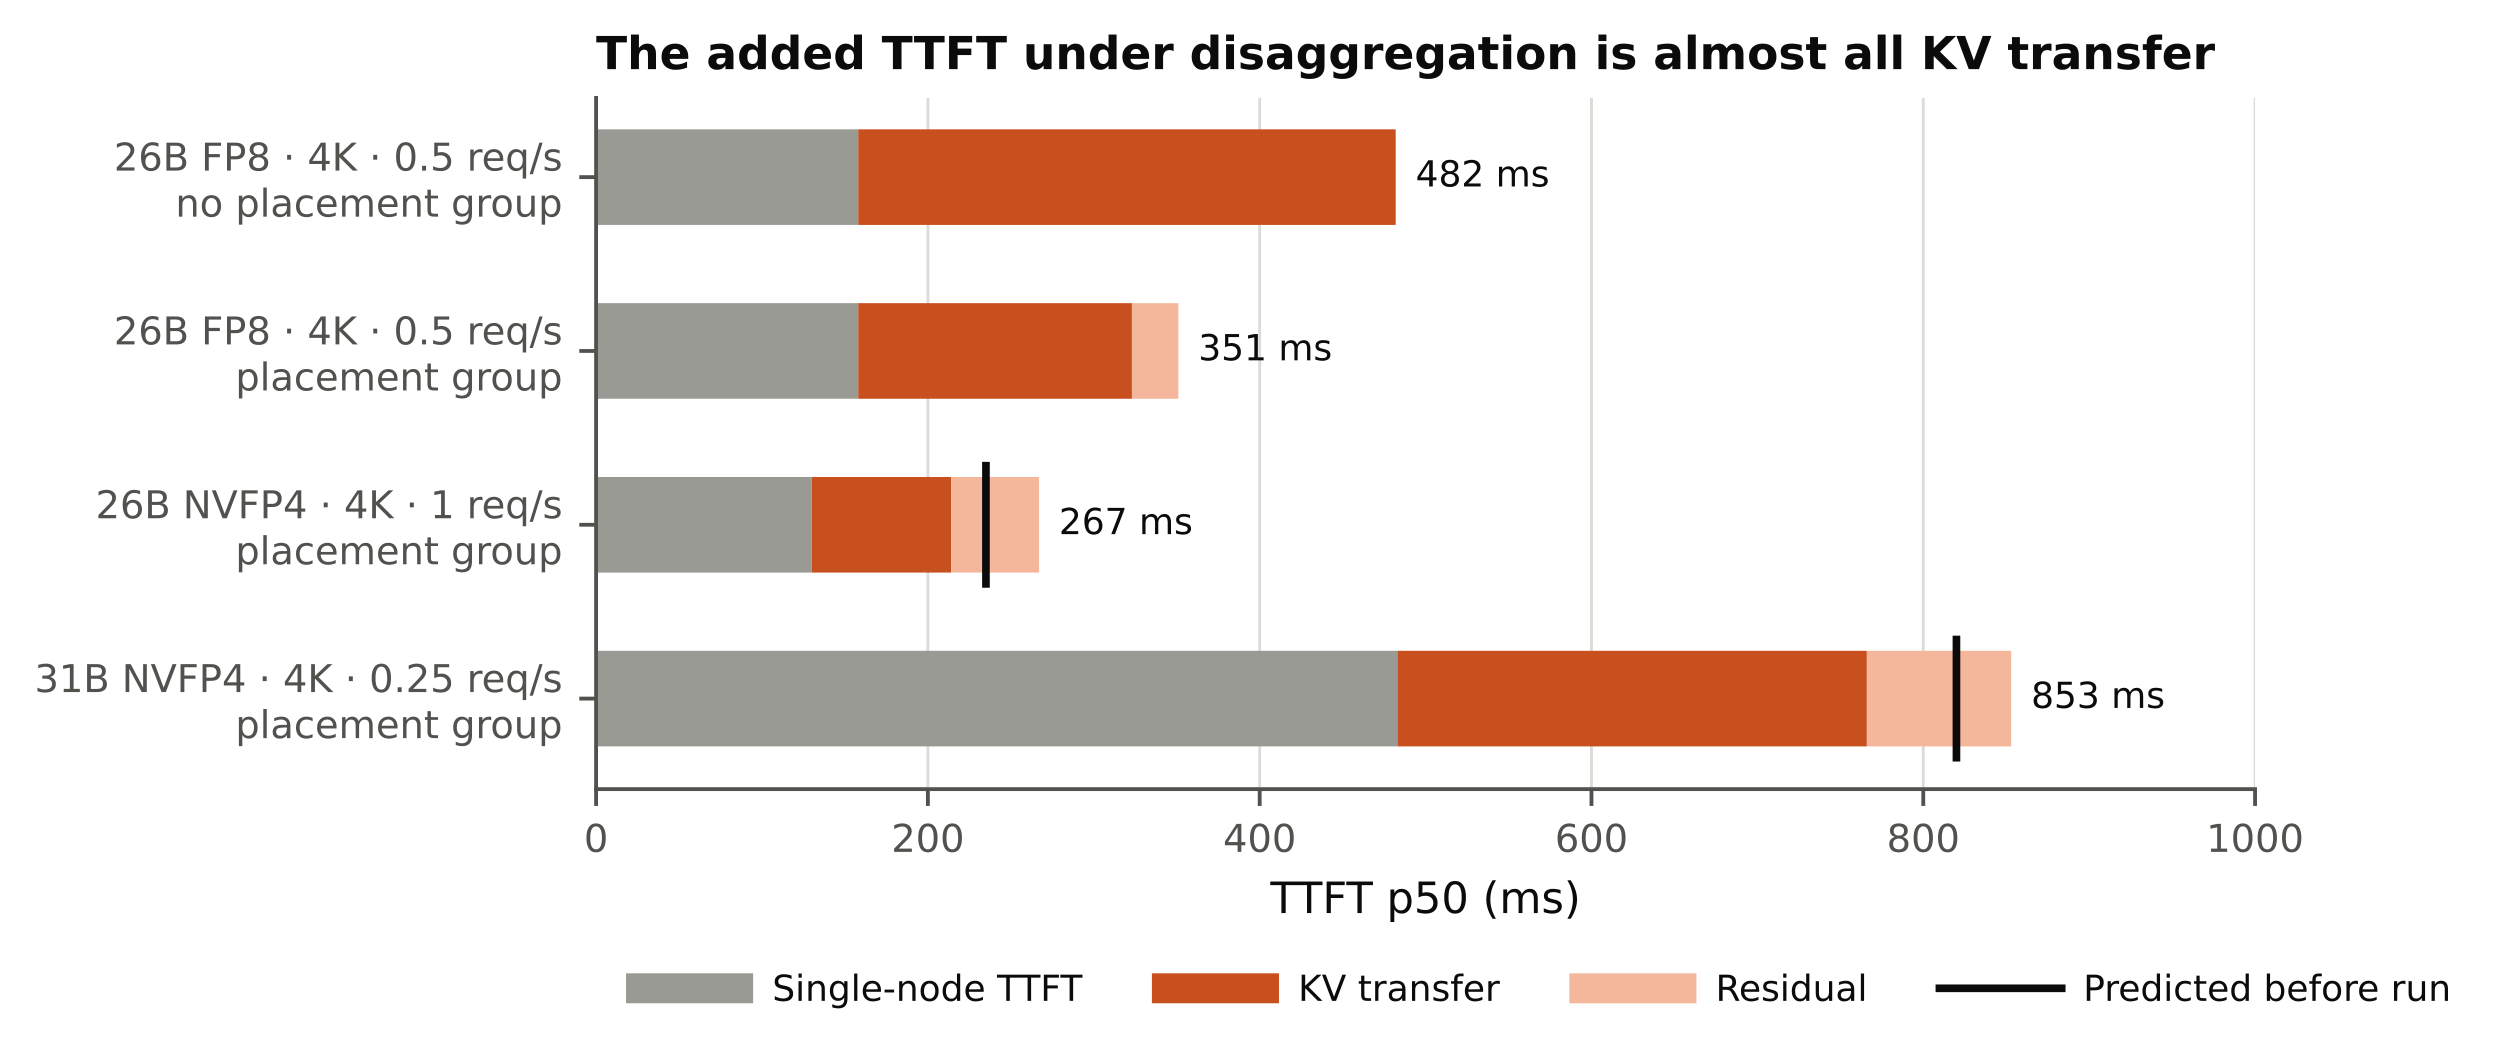
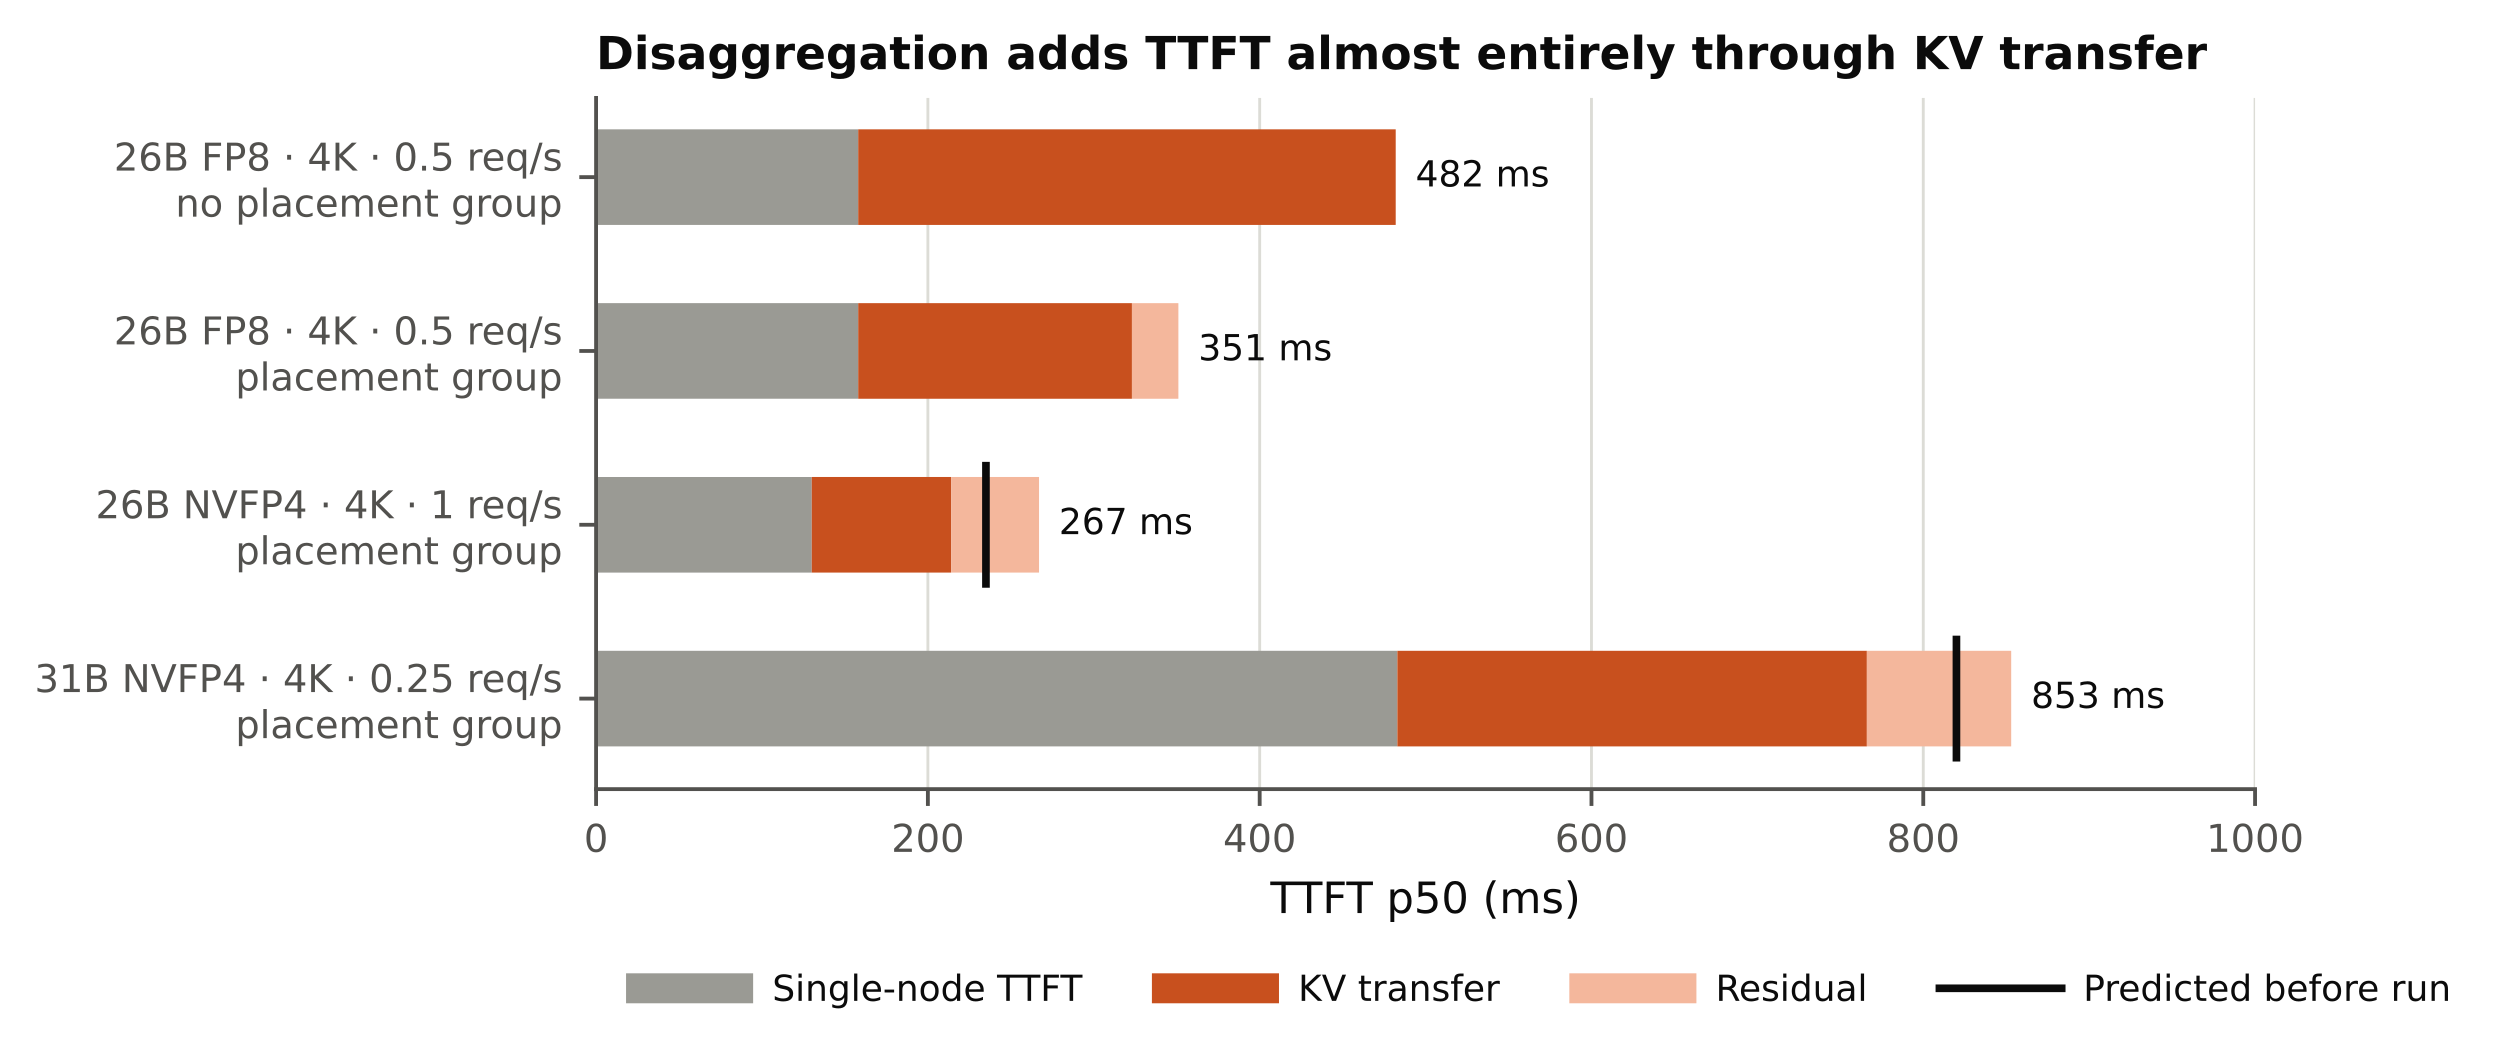
<svg xmlns="http://www.w3.org/2000/svg" xmlns:xlink="http://www.w3.org/1999/xlink" width="521.345pt" height="220.725pt" viewBox="0 0 521.345 220.725" version="1.1">
  <defs>
    <style type="text/css">*{stroke-linejoin: round; stroke-linecap: butt}</style>
  </defs>
  <g id="figure_1">
    <g id="patch_1">
      <path d="M 0 220.725  L 521.345 220.725  L 521.345 0  L 0 0  L 0 220.725  z " style="fill: none" />
    </g>
    <g id="axes_1">
      <g id="patch_2">
        <path d="M 124.306 164.563  L 470.266 164.563  L 470.266 20.419  L 124.306 20.419  L 124.306 164.563  z " style="fill: none" />
      </g>
      <g id="matplotlib.axis_1">
        <g id="xtick_1">
          <g id="line2d_1">
-             <path d="M 124.306 164.563  L 124.306 20.419  " clip-path="url(#p33b6646d1f)" style="fill: none; stroke: #dcdcd6; stroke-width: 0.6; stroke-linecap: square" />
+             <path d="M 124.306 164.563  L 124.306 20.419  " clip-path="url(#pe98aa6224f)" style="fill: none; stroke: #dcdcd6; stroke-width: 0.6; stroke-linecap: square" />
          </g>
          <g id="line2d_2">
            <defs>
-               <path id="m773a301677" d="M 0 0  L 0 3.5  " style="stroke: #52514e; stroke-width: 0.8" />
+               <path id="m82fe5f02e5" d="M 0 0  L 0 3.5  " style="stroke: #52514e; stroke-width: 0.8" />
            </defs>
            <g>
-               <use xlink:href="#m773a301677" x="124.306" y="164.563" style="fill: #52514e; stroke: #52514e; stroke-width: 0.8" />
+               <use xlink:href="#m82fe5f02e5" x="124.306" y="164.563" style="fill: #52514e; stroke: #52514e; stroke-width: 0.8" />
            </g>
          </g>
          <g id="text_1">
            <text style="font-size: 8px; font-family: 'DejaVu Sans', 'Bitstream Vera Sans', 'Computer Modern Sans Serif', 'Lucida Grande', 'Verdana', 'Geneva', 'Lucid', 'Arial', 'Helvetica', 'Avant Garde', sans-serif; text-anchor: middle; fill: #52514e" x="124.306" y="177.641" transform="rotate(-0 124.3063 177.6406)">0</text>
          </g>
        </g>
        <g id="xtick_2">
          <g id="line2d_3">
-             <path d="M 193.498 164.563  L 193.498 20.419  " clip-path="url(#p33b6646d1f)" style="fill: none; stroke: #dcdcd6; stroke-width: 0.6; stroke-linecap: square" />
+             <path d="M 193.498 164.563  L 193.498 20.419  " clip-path="url(#pe98aa6224f)" style="fill: none; stroke: #dcdcd6; stroke-width: 0.6; stroke-linecap: square" />
          </g>
          <g id="line2d_4">
            <g>
-               <use xlink:href="#m773a301677" x="193.498" y="164.563" style="fill: #52514e; stroke: #52514e; stroke-width: 0.8" />
+               <use xlink:href="#m82fe5f02e5" x="193.498" y="164.563" style="fill: #52514e; stroke: #52514e; stroke-width: 0.8" />
            </g>
          </g>
          <g id="text_2">
            <text style="font-size: 8px; font-family: 'DejaVu Sans', 'Bitstream Vera Sans', 'Computer Modern Sans Serif', 'Lucida Grande', 'Verdana', 'Geneva', 'Lucid', 'Arial', 'Helvetica', 'Avant Garde', sans-serif; text-anchor: middle; fill: #52514e" x="193.498" y="177.641" transform="rotate(-0 193.4983 177.6406)">200</text>
          </g>
        </g>
        <g id="xtick_3">
          <g id="line2d_5">
-             <path d="M 262.69 164.563  L 262.69 20.419  " clip-path="url(#p33b6646d1f)" style="fill: none; stroke: #dcdcd6; stroke-width: 0.6; stroke-linecap: square" />
+             <path d="M 262.69 164.563  L 262.69 20.419  " clip-path="url(#pe98aa6224f)" style="fill: none; stroke: #dcdcd6; stroke-width: 0.6; stroke-linecap: square" />
          </g>
          <g id="line2d_6">
            <g>
-               <use xlink:href="#m773a301677" x="262.69" y="164.563" style="fill: #52514e; stroke: #52514e; stroke-width: 0.8" />
+               <use xlink:href="#m82fe5f02e5" x="262.69" y="164.563" style="fill: #52514e; stroke: #52514e; stroke-width: 0.8" />
            </g>
          </g>
          <g id="text_3">
            <text style="font-size: 8px; font-family: 'DejaVu Sans', 'Bitstream Vera Sans', 'Computer Modern Sans Serif', 'Lucida Grande', 'Verdana', 'Geneva', 'Lucid', 'Arial', 'Helvetica', 'Avant Garde', sans-serif; text-anchor: middle; fill: #52514e" x="262.69" y="177.641" transform="rotate(-0 262.6902 177.6406)">400</text>
          </g>
        </g>
        <g id="xtick_4">
          <g id="line2d_7">
-             <path d="M 331.882 164.563  L 331.882 20.419  " clip-path="url(#p33b6646d1f)" style="fill: none; stroke: #dcdcd6; stroke-width: 0.6; stroke-linecap: square" />
+             <path d="M 331.882 164.563  L 331.882 20.419  " clip-path="url(#pe98aa6224f)" style="fill: none; stroke: #dcdcd6; stroke-width: 0.6; stroke-linecap: square" />
          </g>
          <g id="line2d_8">
            <g>
-               <use xlink:href="#m773a301677" x="331.882" y="164.563" style="fill: #52514e; stroke: #52514e; stroke-width: 0.8" />
+               <use xlink:href="#m82fe5f02e5" x="331.882" y="164.563" style="fill: #52514e; stroke: #52514e; stroke-width: 0.8" />
            </g>
          </g>
          <g id="text_4">
            <text style="font-size: 8px; font-family: 'DejaVu Sans', 'Bitstream Vera Sans', 'Computer Modern Sans Serif', 'Lucida Grande', 'Verdana', 'Geneva', 'Lucid', 'Arial', 'Helvetica', 'Avant Garde', sans-serif; text-anchor: middle; fill: #52514e" x="331.882" y="177.641" transform="rotate(-0 331.8822 177.6406)">600</text>
          </g>
        </g>
        <g id="xtick_5">
          <g id="line2d_9">
-             <path d="M 401.074 164.563  L 401.074 20.419  " clip-path="url(#p33b6646d1f)" style="fill: none; stroke: #dcdcd6; stroke-width: 0.6; stroke-linecap: square" />
+             <path d="M 401.074 164.563  L 401.074 20.419  " clip-path="url(#pe98aa6224f)" style="fill: none; stroke: #dcdcd6; stroke-width: 0.6; stroke-linecap: square" />
          </g>
          <g id="line2d_10">
            <g>
-               <use xlink:href="#m773a301677" x="401.074" y="164.563" style="fill: #52514e; stroke: #52514e; stroke-width: 0.8" />
+               <use xlink:href="#m82fe5f02e5" x="401.074" y="164.563" style="fill: #52514e; stroke: #52514e; stroke-width: 0.8" />
            </g>
          </g>
          <g id="text_5">
            <text style="font-size: 8px; font-family: 'DejaVu Sans', 'Bitstream Vera Sans', 'Computer Modern Sans Serif', 'Lucida Grande', 'Verdana', 'Geneva', 'Lucid', 'Arial', 'Helvetica', 'Avant Garde', sans-serif; text-anchor: middle; fill: #52514e" x="401.074" y="177.641" transform="rotate(-0 401.0743 177.6406)">800</text>
          </g>
        </g>
        <g id="xtick_6">
          <g id="line2d_11">
-             <path d="M 470.266 164.563  L 470.266 20.419  " clip-path="url(#p33b6646d1f)" style="fill: none; stroke: #dcdcd6; stroke-width: 0.6; stroke-linecap: square" />
+             <path d="M 470.266 164.563  L 470.266 20.419  " clip-path="url(#pe98aa6224f)" style="fill: none; stroke: #dcdcd6; stroke-width: 0.6; stroke-linecap: square" />
          </g>
          <g id="line2d_12">
            <g>
-               <use xlink:href="#m773a301677" x="470.266" y="164.563" style="fill: #52514e; stroke: #52514e; stroke-width: 0.8" />
+               <use xlink:href="#m82fe5f02e5" x="470.266" y="164.563" style="fill: #52514e; stroke: #52514e; stroke-width: 0.8" />
            </g>
          </g>
          <g id="text_6">
            <text style="font-size: 8px; font-family: 'DejaVu Sans', 'Bitstream Vera Sans', 'Computer Modern Sans Serif', 'Lucida Grande', 'Verdana', 'Geneva', 'Lucid', 'Arial', 'Helvetica', 'Avant Garde', sans-serif; text-anchor: middle; fill: #52514e" x="470.266" y="177.641" transform="rotate(-0 470.2663 177.6406)">1000</text>
          </g>
        </g>
        <g id="text_7">
          <text style="font-size: 9px; font-family: 'DejaVu Sans', 'Bitstream Vera Sans', 'Computer Modern Sans Serif', 'Lucida Grande', 'Verdana', 'Geneva', 'Lucid', 'Arial', 'Helvetica', 'Avant Garde', sans-serif; text-anchor: middle; fill: #0b0b0b" x="297.286" y="190.4" transform="rotate(-0 297.2862 190.4004)">TTFT p50 (ms)</text>
        </g>
      </g>
      <g id="matplotlib.axis_2">
        <g id="ytick_1">
          <g id="line2d_13">
            <defs>
-               <path id="m0784abf407" d="M 0 0  L -3.5 0  " style="stroke: #52514e; stroke-width: 0.8" />
+               <path id="m8c679dd72a" d="M 0 0  L -3.5 0  " style="stroke: #52514e; stroke-width: 0.8" />
            </defs>
            <g>
-               <use xlink:href="#m0784abf407" x="124.306" y="36.939" style="fill: #52514e; stroke: #52514e; stroke-width: 0.8" />
+               <use xlink:href="#m8c679dd72a" x="124.306" y="36.939" style="fill: #52514e; stroke: #52514e; stroke-width: 0.8" />
            </g>
          </g>
          <g id="text_8">
            <text style="font-size: 8px; font-family: 'DejaVu Sans', 'Bitstream Vera Sans', 'Computer Modern Sans Serif', 'Lucida Grande', 'Verdana', 'Geneva', 'Lucid', 'Arial', 'Helvetica', 'Avant Garde', sans-serif; fill: #52514e" transform="translate(23.7475 35.57734)">26B FP8 · 4K · 0.5 req/s</text>
            <text style="font-size: 8px; font-family: 'DejaVu Sans', 'Bitstream Vera Sans', 'Computer Modern Sans Serif', 'Lucida Grande', 'Verdana', 'Geneva', 'Lucid', 'Arial', 'Helvetica', 'Avant Garde', sans-serif; fill: #52514e" transform="translate(36.575 45.17953)">no placement group</text>
          </g>
        </g>
        <g id="ytick_2">
          <g id="line2d_14">
            <g>
-               <use xlink:href="#m0784abf407" x="124.306" y="73.188" style="fill: #52514e; stroke: #52514e; stroke-width: 0.8" />
+               <use xlink:href="#m8c679dd72a" x="124.306" y="73.188" style="fill: #52514e; stroke: #52514e; stroke-width: 0.8" />
            </g>
          </g>
          <g id="text_9">
            <text style="font-size: 8px; font-family: 'DejaVu Sans', 'Bitstream Vera Sans', 'Computer Modern Sans Serif', 'Lucida Grande', 'Verdana', 'Geneva', 'Lucid', 'Arial', 'Helvetica', 'Avant Garde', sans-serif; fill: #52514e" transform="translate(23.7475 71.8263)">26B FP8 · 4K · 0.5 req/s</text>
            <text style="font-size: 8px; font-family: 'DejaVu Sans', 'Bitstream Vera Sans', 'Computer Modern Sans Serif', 'Lucida Grande', 'Verdana', 'Geneva', 'Lucid', 'Arial', 'Helvetica', 'Avant Garde', sans-serif; fill: #52514e" transform="translate(49.0825 81.42849)">placement group</text>
          </g>
        </g>
        <g id="ytick_3">
          <g id="line2d_15">
            <g>
-               <use xlink:href="#m0784abf407" x="124.306" y="109.437" style="fill: #52514e; stroke: #52514e; stroke-width: 0.8" />
+               <use xlink:href="#m8c679dd72a" x="124.306" y="109.437" style="fill: #52514e; stroke: #52514e; stroke-width: 0.8" />
            </g>
          </g>
          <g id="text_10">
            <text style="font-size: 8px; font-family: 'DejaVu Sans', 'Bitstream Vera Sans', 'Computer Modern Sans Serif', 'Lucida Grande', 'Verdana', 'Geneva', 'Lucid', 'Arial', 'Helvetica', 'Avant Garde', sans-serif; fill: #52514e" transform="translate(19.9225 108.0753)">26B NVFP4 · 4K · 1 req/s</text>
            <text style="font-size: 8px; font-family: 'DejaVu Sans', 'Bitstream Vera Sans', 'Computer Modern Sans Serif', 'Lucida Grande', 'Verdana', 'Geneva', 'Lucid', 'Arial', 'Helvetica', 'Avant Garde', sans-serif; fill: #52514e" transform="translate(49.0825 117.6775)">placement group</text>
          </g>
        </g>
        <g id="ytick_4">
          <g id="line2d_16">
            <g>
-               <use xlink:href="#m0784abf407" x="124.306" y="145.686" style="fill: #52514e; stroke: #52514e; stroke-width: 0.8" />
+               <use xlink:href="#m8c679dd72a" x="124.306" y="145.686" style="fill: #52514e; stroke: #52514e; stroke-width: 0.8" />
            </g>
          </g>
          <g id="text_11">
            <text style="font-size: 8px; font-family: 'DejaVu Sans', 'Bitstream Vera Sans', 'Computer Modern Sans Serif', 'Lucida Grande', 'Verdana', 'Geneva', 'Lucid', 'Arial', 'Helvetica', 'Avant Garde', sans-serif; fill: #52514e" transform="translate(7.2 144.3242)">31B NVFP4 · 4K · 0.25 req/s</text>
            <text style="font-size: 8px; font-family: 'DejaVu Sans', 'Bitstream Vera Sans', 'Computer Modern Sans Serif', 'Lucida Grande', 'Verdana', 'Geneva', 'Lucid', 'Arial', 'Helvetica', 'Avant Garde', sans-serif; fill: #52514e" transform="translate(49.0825 153.9264)">placement group</text>
          </g>
        </g>
      </g>
      <g id="patch_3">
-         <path d="M 124.306 46.907  L 178.968 46.907  L 178.968 26.971  L 124.306 26.971  z " clip-path="url(#p33b6646d1f)" style="fill: #9a9a94" />
+         <path d="M 124.306 46.907  L 178.968 46.907  L 178.968 26.971  L 124.306 26.971  z " clip-path="url(#pe98aa6224f)" style="fill: #9a9a94" />
      </g>
      <g id="patch_4">
-         <path d="M 178.968 46.907  L 291.059 46.907  L 291.059 26.971  L 178.968 26.971  z " clip-path="url(#p33b6646d1f)" style="fill: #c8501e" />
+         <path d="M 178.968 46.907  L 291.059 46.907  L 291.059 26.971  L 178.968 26.971  z " clip-path="url(#pe98aa6224f)" style="fill: #c8501e" />
      </g>
      <g id="patch_5">
-         <path d="M 291.059 46.907  L 291.059 46.907  L 291.059 26.971  L 291.059 26.971  z " clip-path="url(#p33b6646d1f)" style="fill: #f4b79c" />
+         <path d="M 291.059 46.907  L 291.059 46.907  L 291.059 26.971  L 291.059 26.971  z " clip-path="url(#pe98aa6224f)" style="fill: #f4b79c" />
      </g>
      <g id="patch_6">
-         <path d="M 124.306 83.156  L 178.968 83.156  L 178.968 63.219  L 124.306 63.219  z " clip-path="url(#p33b6646d1f)" style="fill: #9a9a94" />
+         <path d="M 124.306 83.156  L 178.968 83.156  L 178.968 63.219  L 124.306 63.219  z " clip-path="url(#pe98aa6224f)" style="fill: #9a9a94" />
      </g>
      <g id="patch_7">
-         <path d="M 178.968 83.156  L 236.051 83.156  L 236.051 63.219  L 178.968 63.219  z " clip-path="url(#p33b6646d1f)" style="fill: #c8501e" />
+         <path d="M 178.968 83.156  L 236.051 83.156  L 236.051 63.219  L 178.968 63.219  z " clip-path="url(#pe98aa6224f)" style="fill: #c8501e" />
      </g>
      <g id="patch_8">
-         <path d="M 236.051 83.156  L 245.738 83.156  L 245.738 63.219  L 236.051 63.219  z " clip-path="url(#p33b6646d1f)" style="fill: #f4b79c" />
+         <path d="M 236.051 83.156  L 245.738 83.156  L 245.738 63.219  L 236.051 63.219  z " clip-path="url(#pe98aa6224f)" style="fill: #f4b79c" />
      </g>
      <g id="patch_9">
-         <path d="M 124.306 119.405  L 169.281 119.405  L 169.281 99.468  L 124.306 99.468  z " clip-path="url(#p33b6646d1f)" style="fill: #9a9a94" />
+         <path d="M 124.306 119.405  L 169.281 119.405  L 169.281 99.468  L 124.306 99.468  z " clip-path="url(#pe98aa6224f)" style="fill: #9a9a94" />
      </g>
      <g id="patch_10">
-         <path d="M 169.281 119.405  L 198.342 119.405  L 198.342 99.468  L 169.281 99.468  z " clip-path="url(#p33b6646d1f)" style="fill: #c8501e" />
+         <path d="M 169.281 119.405  L 198.342 119.405  L 198.342 99.468  L 169.281 99.468  z " clip-path="url(#pe98aa6224f)" style="fill: #c8501e" />
      </g>
      <g id="patch_11">
-         <path d="M 198.342 119.405  L 216.678 119.405  L 216.678 99.468  L 198.342 99.468  z " clip-path="url(#p33b6646d1f)" style="fill: #f4b79c" />
+         <path d="M 198.342 119.405  L 216.678 119.405  L 216.678 99.468  L 198.342 99.468  z " clip-path="url(#pe98aa6224f)" style="fill: #f4b79c" />
      </g>
      <g id="patch_12">
-         <path d="M 124.306 155.654  L 291.405 155.654  L 291.405 135.717  L 124.306 135.717  z " clip-path="url(#p33b6646d1f)" style="fill: #9a9a94" />
+         <path d="M 124.306 155.654  L 291.405 155.654  L 291.405 135.717  L 124.306 135.717  z " clip-path="url(#pe98aa6224f)" style="fill: #9a9a94" />
      </g>
      <g id="patch_13">
-         <path d="M 291.405 155.654  L 389.312 155.654  L 389.312 135.717  L 291.405 135.717  z " clip-path="url(#p33b6646d1f)" style="fill: #c8501e" />
+         <path d="M 291.405 155.654  L 389.312 155.654  L 389.312 135.717  L 291.405 135.717  z " clip-path="url(#pe98aa6224f)" style="fill: #c8501e" />
      </g>
      <g id="patch_14">
-         <path d="M 389.312 155.654  L 419.41 155.654  L 419.41 135.717  L 389.312 135.717  z " clip-path="url(#p33b6646d1f)" style="fill: #f4b79c" />
+         <path d="M 389.312 155.654  L 419.41 155.654  L 419.41 135.717  L 389.312 135.717  z " clip-path="url(#pe98aa6224f)" style="fill: #f4b79c" />
      </g>
      <g id="line2d_17">
-         <path d="M 205.607 121.762  L 205.607 97.112  " clip-path="url(#p33b6646d1f)" style="fill: none; stroke: #0b0b0b; stroke-width: 1.6; stroke-linecap: square" />
+         <path d="M 205.607 121.762  L 205.607 97.112  " clip-path="url(#pe98aa6224f)" style="fill: none; stroke: #0b0b0b; stroke-width: 1.6; stroke-linecap: square" />
      </g>
      <g id="line2d_18">
-         <path d="M 407.993 158.011  L 407.993 133.361  " clip-path="url(#p33b6646d1f)" style="fill: none; stroke: #0b0b0b; stroke-width: 1.6; stroke-linecap: square" />
+         <path d="M 407.993 158.011  L 407.993 133.361  " clip-path="url(#pe98aa6224f)" style="fill: none; stroke: #0b0b0b; stroke-width: 1.6; stroke-linecap: square" />
      </g>
      <g id="patch_15">
        <path d="M 124.306 164.563  L 124.306 20.419  " style="fill: none; stroke: #52514e; stroke-width: 0.8; stroke-linejoin: miter; stroke-linecap: square" />
      </g>
      <g id="patch_16">
        <path d="M 124.306 164.563  L 470.266 164.563  " style="fill: none; stroke: #52514e; stroke-width: 0.8; stroke-linejoin: miter; stroke-linecap: square" />
      </g>
      <g id="text_12">
        <text style="font-size: 7.5px; font-family: 'DejaVu Sans', 'Bitstream Vera Sans', 'Computer Modern Sans Serif', 'Lucida Grande', 'Verdana', 'Geneva', 'Lucid', 'Arial', 'Helvetica', 'Avant Garde', sans-serif; text-anchor: start; fill: #0b0b0b" x="295.21" y="38.887" transform="rotate(-0 295.2105 38.88722)">482 ms</text>
      </g>
      <g id="text_13">
        <text style="font-size: 7.5px; font-family: 'DejaVu Sans', 'Bitstream Vera Sans', 'Computer Modern Sans Serif', 'Lucida Grande', 'Verdana', 'Geneva', 'Lucid', 'Arial', 'Helvetica', 'Avant Garde', sans-serif; text-anchor: start; fill: #0b0b0b" x="249.89" y="75.136" transform="rotate(-0 249.8897 75.13618)">351 ms</text>
      </g>
      <g id="text_14">
        <text style="font-size: 7.5px; font-family: 'DejaVu Sans', 'Bitstream Vera Sans', 'Computer Modern Sans Serif', 'Lucida Grande', 'Verdana', 'Geneva', 'Lucid', 'Arial', 'Helvetica', 'Avant Garde', sans-serif; text-anchor: start; fill: #0b0b0b" x="220.829" y="111.385" transform="rotate(-0 220.8291 111.3851)">267 ms</text>
      </g>
      <g id="text_15">
        <text style="font-size: 7.5px; font-family: 'DejaVu Sans', 'Bitstream Vera Sans', 'Computer Modern Sans Serif', 'Lucida Grande', 'Verdana', 'Geneva', 'Lucid', 'Arial', 'Helvetica', 'Avant Garde', sans-serif; text-anchor: start; fill: #0b0b0b" x="423.562" y="147.634" transform="rotate(-0 423.5616 147.6341)">853 ms</text>
      </g>
      <g id="text_16">
-         <text style="font-weight: 700; font-size: 9.5px; font-family: 'DejaVu Sans', 'Bitstream Vera Sans', 'Computer Modern Sans Serif', 'Lucida Grande', 'Verdana', 'Geneva', 'Lucid', 'Arial', 'Helvetica', 'Avant Garde', sans-serif; text-anchor: start; fill: #0b0b0b" x="124.306" y="14.419" transform="rotate(-0 124.3063 14.41852)">The added TTFT under disaggregation is almost all KV transfer</text>
+         <text style="font-weight: 700; font-size: 9.5px; font-family: 'DejaVu Sans', 'Bitstream Vera Sans', 'Computer Modern Sans Serif', 'Lucida Grande', 'Verdana', 'Geneva', 'Lucid', 'Arial', 'Helvetica', 'Avant Garde', sans-serif; text-anchor: start; fill: #0b0b0b" x="124.306" y="14.419" transform="rotate(-0 124.3063 14.41852)">Disaggregation adds TTFT almost entirely through KV transfer</text>
      </g>
      <g id="legend_1">
        <g id="patch_17">
          <path d="M 131.056 208.723  L 156.556 208.723  L 156.556 203.473  L 131.056 203.473  z " style="fill: #9a9a94; stroke: #9a9a94; stroke-linejoin: miter" />
        </g>
        <g id="text_17">
          <text style="font-size: 7.5px; font-family: 'DejaVu Sans', 'Bitstream Vera Sans', 'Computer Modern Sans Serif', 'Lucida Grande', 'Verdana', 'Geneva', 'Lucid', 'Arial', 'Helvetica', 'Avant Garde', sans-serif; text-anchor: start; fill: #0b0b0b" x="161.056" y="208.723" transform="rotate(-0 161.0563 208.723)">Single-node TTFT</text>
        </g>
        <g id="patch_18">
          <path d="M 240.716 208.723  L 266.216 208.723  L 266.216 203.473  L 240.716 203.473  z " style="fill: #c8501e; stroke: #c8501e; stroke-linejoin: miter" />
        </g>
        <g id="text_18">
          <text style="font-size: 7.5px; font-family: 'DejaVu Sans', 'Bitstream Vera Sans', 'Computer Modern Sans Serif', 'Lucida Grande', 'Verdana', 'Geneva', 'Lucid', 'Arial', 'Helvetica', 'Avant Garde', sans-serif; text-anchor: start; fill: #0b0b0b" x="270.716" y="208.723" transform="rotate(-0 270.7156 208.723)">KV transfer</text>
        </g>
        <g id="patch_19">
          <path d="M 327.766 208.723  L 353.266 208.723  L 353.266 203.473  L 327.766 203.473  z " style="fill: #f4b79c; stroke: #f4b79c; stroke-linejoin: miter" />
        </g>
        <g id="text_19">
          <text style="font-size: 7.5px; font-family: 'DejaVu Sans', 'Bitstream Vera Sans', 'Computer Modern Sans Serif', 'Lucida Grande', 'Verdana', 'Geneva', 'Lucid', 'Arial', 'Helvetica', 'Avant Garde', sans-serif; text-anchor: start; fill: #0b0b0b" x="357.766" y="208.723" transform="rotate(-0 357.766 208.723)">Residual</text>
        </g>
        <g id="line2d_19">
          <path d="M 404.441 206.098  L 417.191 206.098  L 429.941 206.098  " style="fill: none; stroke: #0b0b0b; stroke-width: 1.6; stroke-linecap: square" />
        </g>
        <g id="text_20">
          <text style="font-size: 7.5px; font-family: 'DejaVu Sans', 'Bitstream Vera Sans', 'Computer Modern Sans Serif', 'Lucida Grande', 'Verdana', 'Geneva', 'Lucid', 'Arial', 'Helvetica', 'Avant Garde', sans-serif; text-anchor: start; fill: #0b0b0b" x="434.441" y="208.723" transform="rotate(-0 434.4406 208.723)">Predicted before run</text>
        </g>
      </g>
    </g>
  </g>
  <defs>
-     <clipPath id="p33b6646d1f">
+     <clipPath id="pe98aa6224f">
      <rect x="124.306" y="20.419" width="345.96" height="144.144" />
    </clipPath>
  </defs>
</svg>
